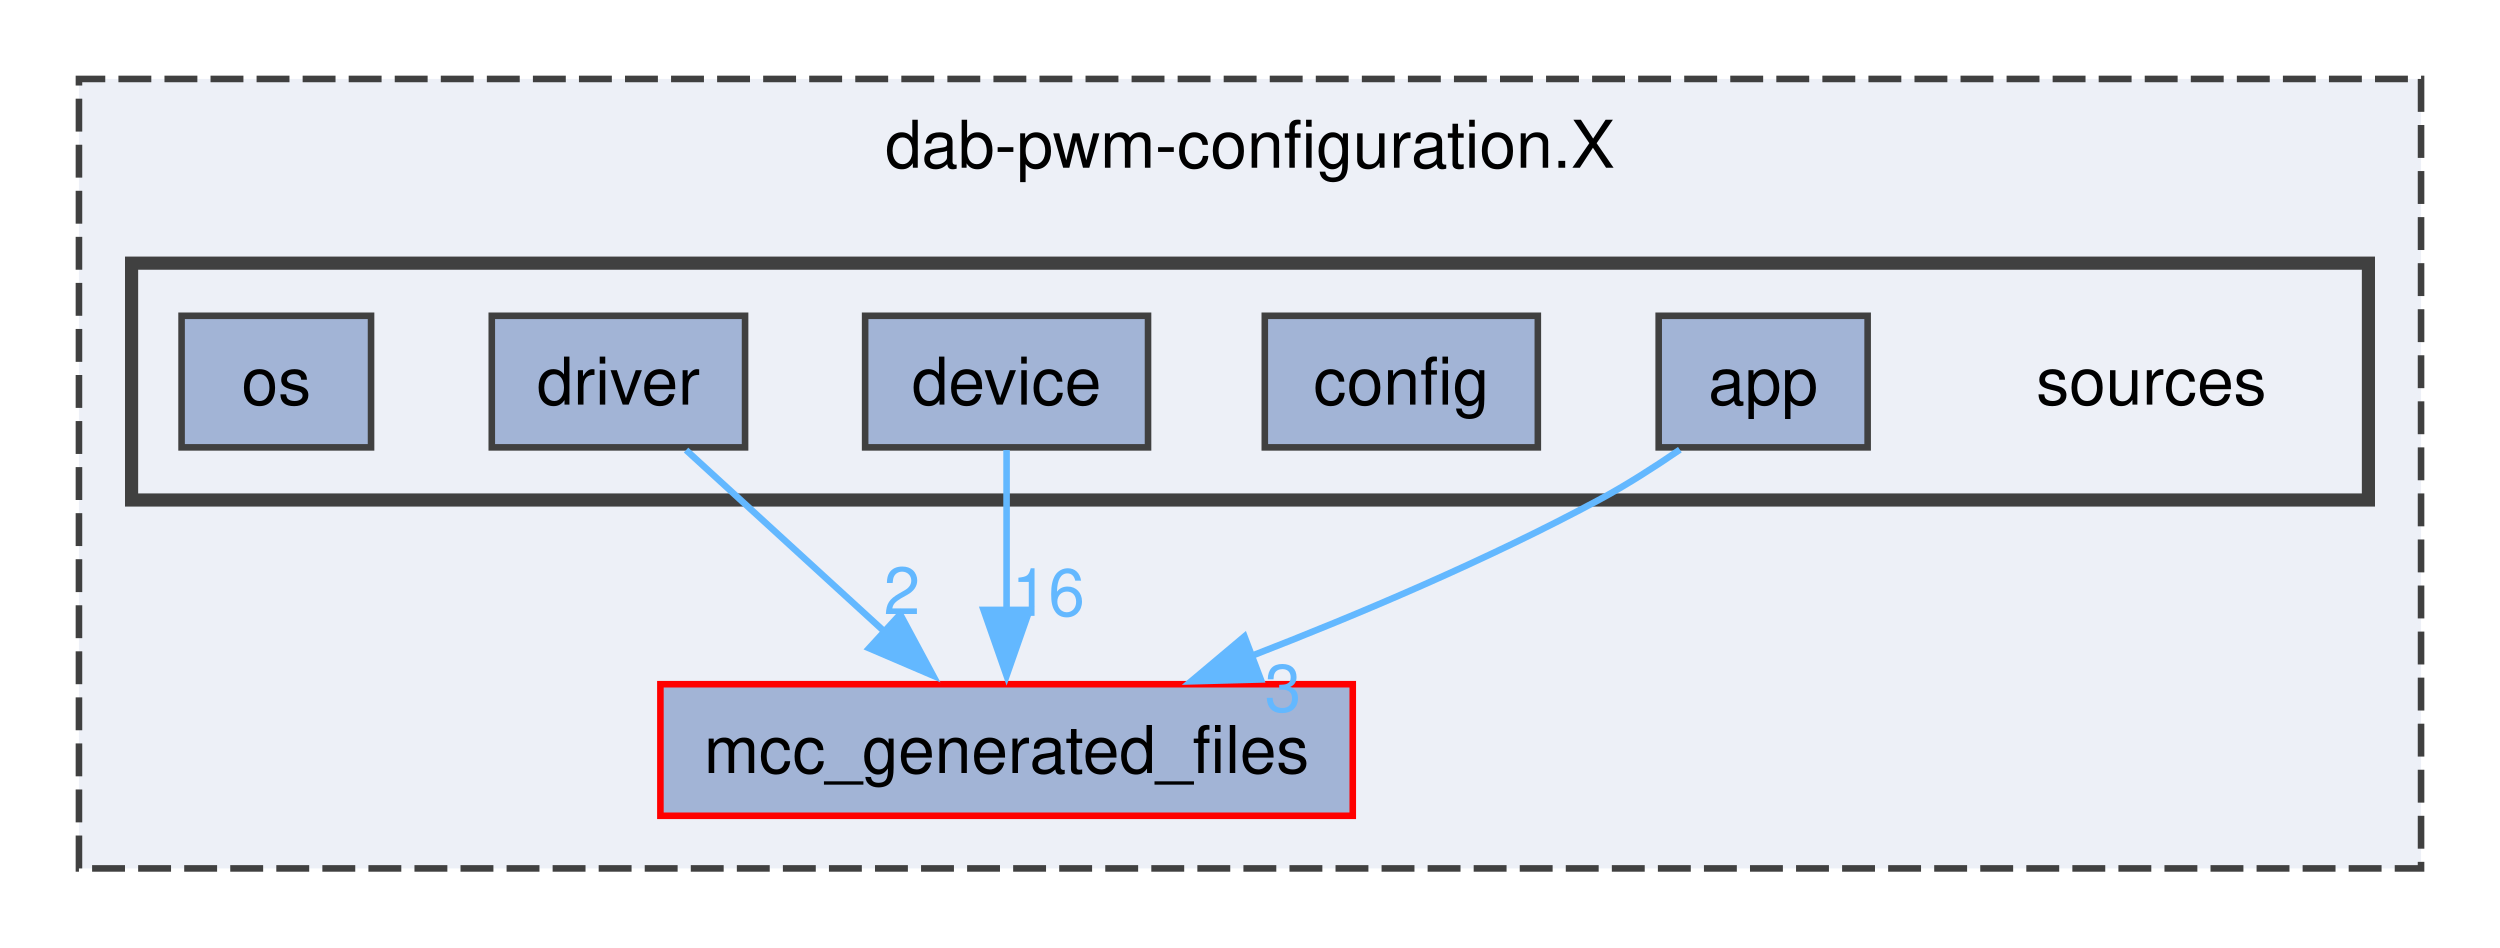
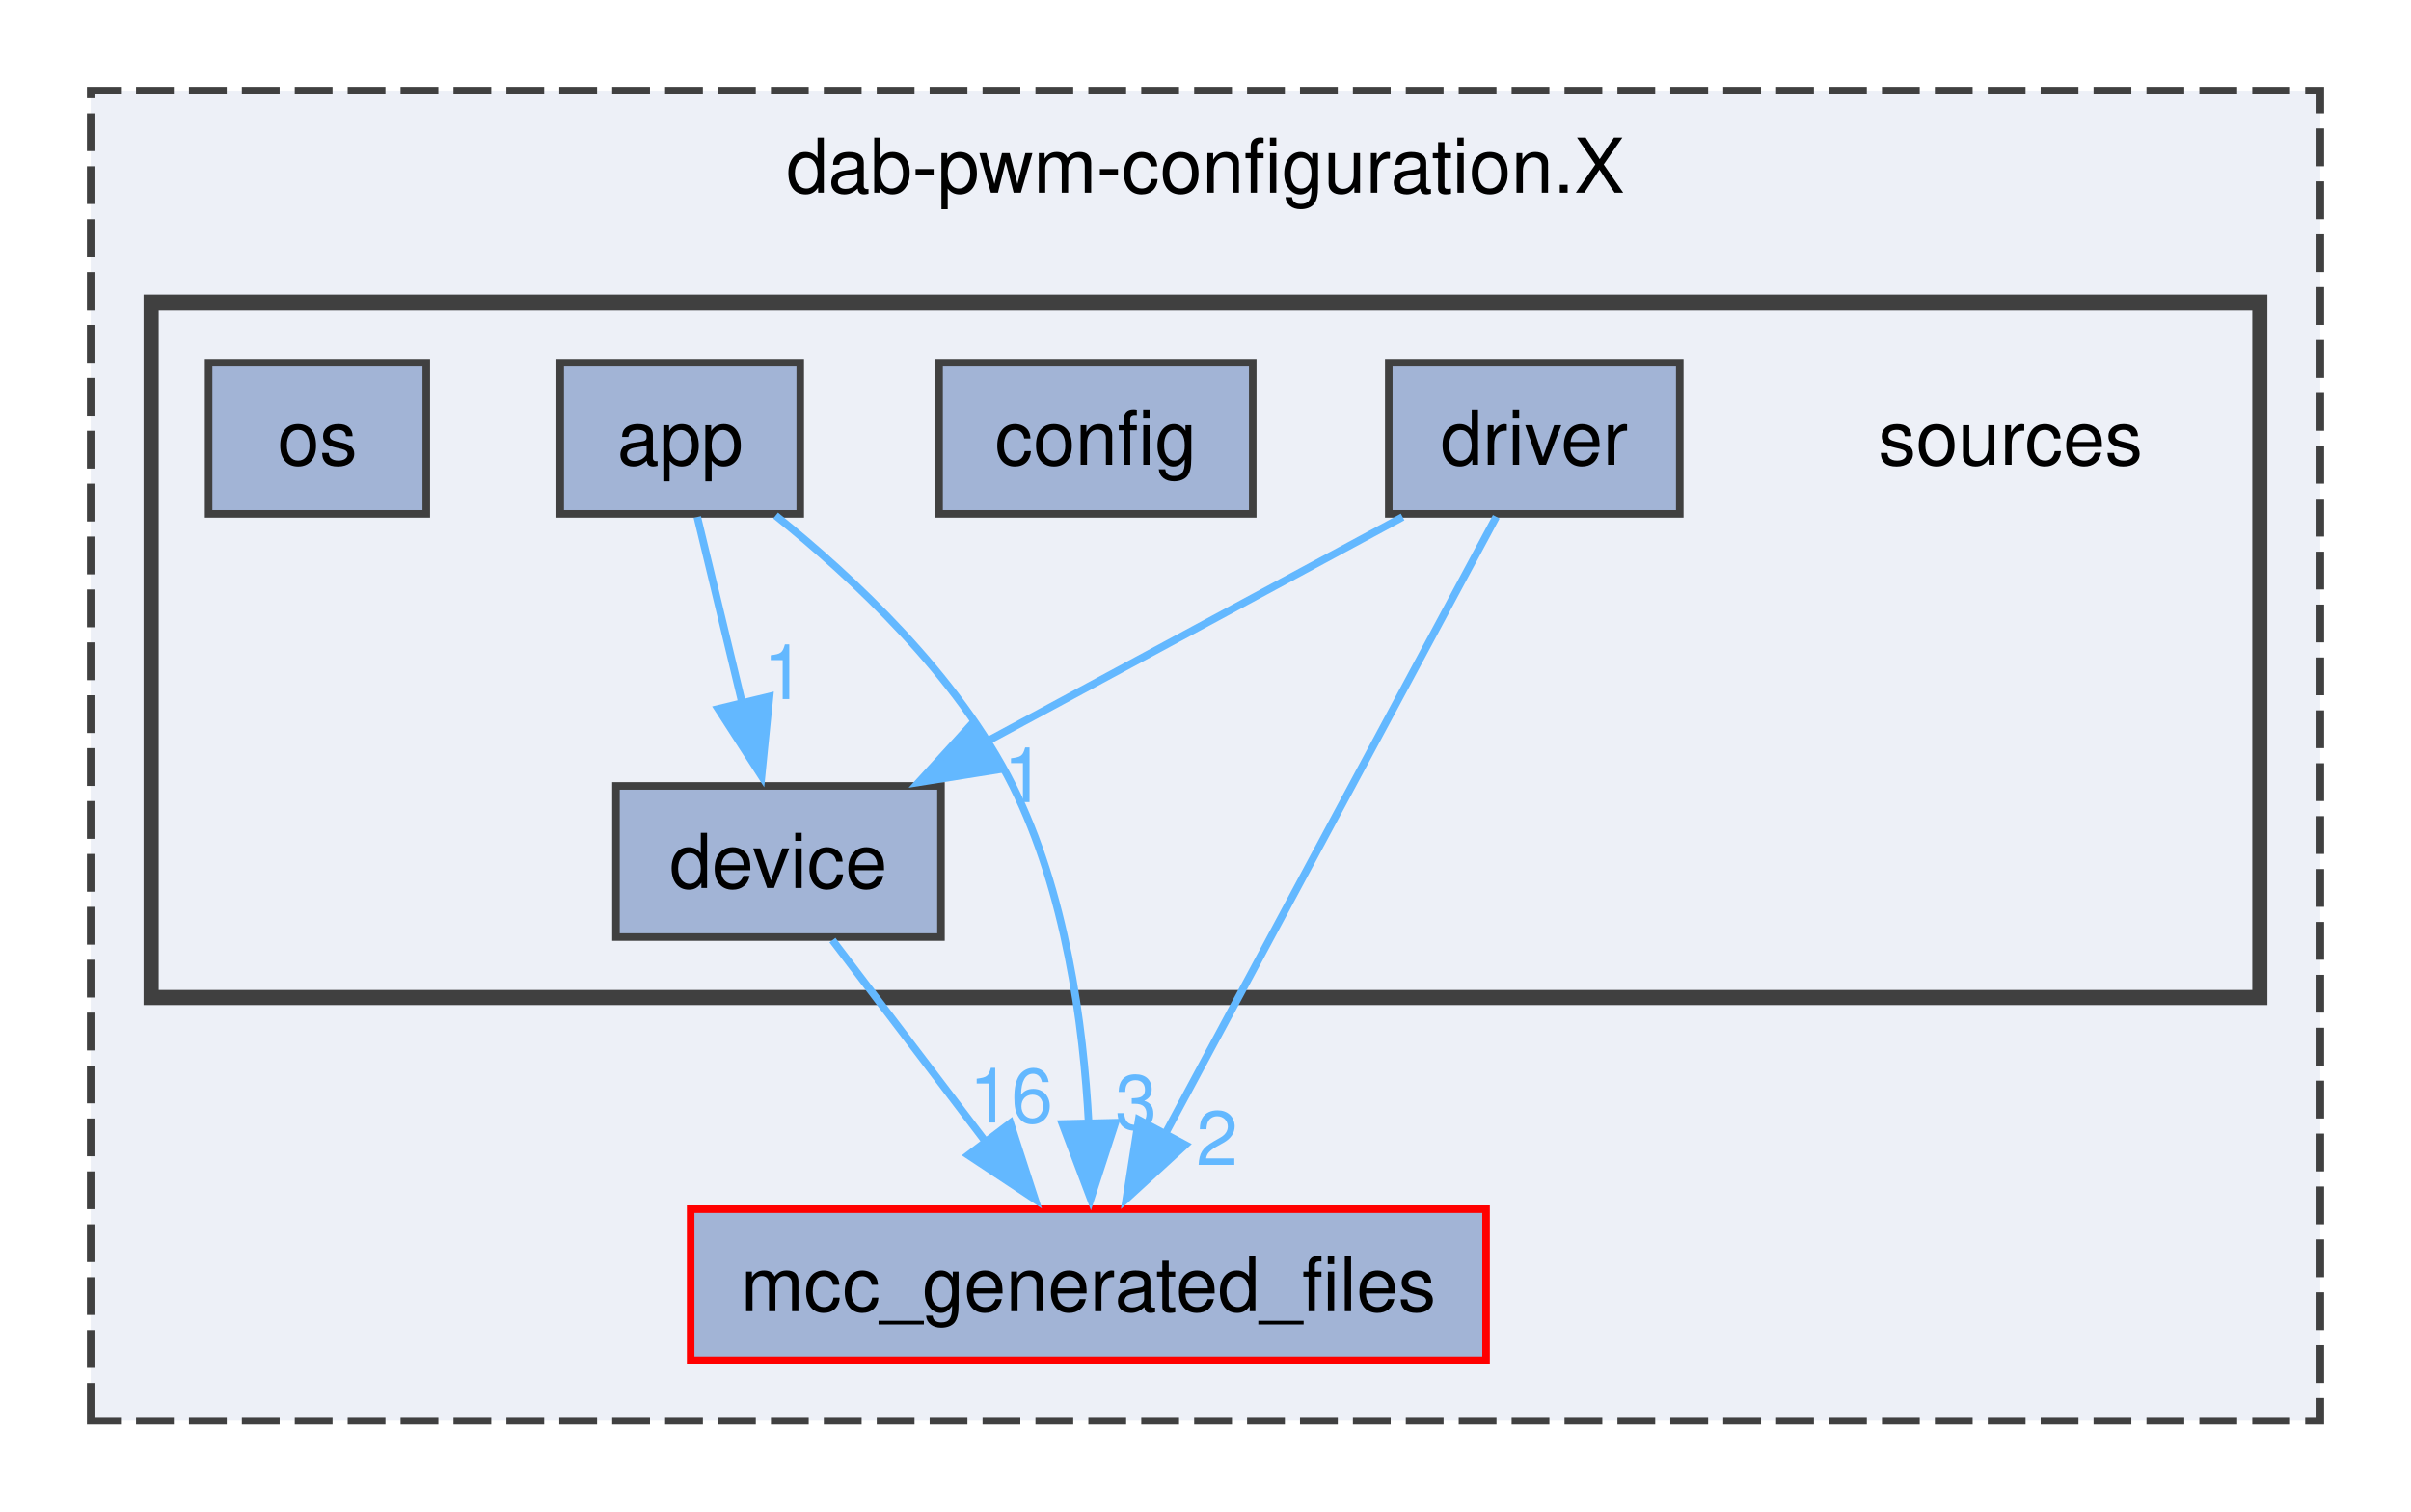
- <svg xmlns="http://www.w3.org/2000/svg" xmlns:xlink="http://www.w3.org/1999/xlink" width="380pt" height="144pt" viewBox="0.00 0.00 380.00 144.00">
-   <g id="graph0" class="graph" transform="scale(1 1) rotate(0) translate(4 140)">
+ <svg xmlns="http://www.w3.org/2000/svg" xmlns:xlink="http://www.w3.org/1999/xlink" width="319pt" height="200pt" viewBox="0.00 0.00 319.00 200.00">
+   <g id="graph0" class="graph" transform="scale(1 1) rotate(0) translate(4 196)">
    <g id="clust1" class="cluster">
      <g id="a_clust1">
        <a xlink:href="dir_631ca297c654d94c39f4f3043e00cda9.html" target="_top" xlink:title="dab-pwm-configuration.X">
-           <polygon fill="#edf0f7" stroke="#404040" stroke-dasharray="5,2" points="8,-8 8,-128 364,-128 364,-8 8,-8" />
-           <text text-anchor="middle" x="186" y="-114.5" font-family="Helvetica,sans-Serif" font-size="10.00">dab-pwm-configuration.X</text>
+           <polygon fill="#edf0f7" stroke="#404040" stroke-dasharray="5,2" points="8,-8 8,-184 303,-184 303,-8 8,-8" />
+           <text text-anchor="middle" x="155.5" y="-170.5" font-family="Helvetica,sans-Serif" font-size="10.00">dab-pwm-configuration.X</text>
        </a>
      </g>
    </g>
    <g id="clust2" class="cluster">
      <g id="a_clust2">
        <a xlink:href="dir_1c0b0a0bc1de0f236bb6d58b5f78dcb1.html" target="_top">
-           <polygon fill="#edf0f7" stroke="#404040" stroke-width="2" points="16,-64 16,-100 356,-100 356,-64 16,-64" />
+           <polygon fill="#edf0f7" stroke="#404040" stroke-width="2" points="16,-64 16,-156 295,-156 295,-64 16,-64" />
        </a>
      </g>
    </g>
    <g id="node1" class="node">
      <g id="a_node1">
        <a xlink:href="dir_f28365b143566f99bb5bb020caed50c6.html" target="_top" xlink:title="mcc_generated_files">
-           <polygon fill="#a2b4d6" stroke="red" points="201.62,-36 96.38,-36 96.38,-16 201.62,-16 201.62,-36" />
-           <text text-anchor="middle" x="149" y="-22.5" font-family="Helvetica,sans-Serif" font-size="10.00">mcc_generated_files</text>
+           <polygon fill="#a2b4d6" stroke="red" points="192.62,-36 87.38,-36 87.38,-16 192.62,-16 192.62,-36" />
+           <text text-anchor="middle" x="140" y="-22.5" font-family="Helvetica,sans-Serif" font-size="10.00">mcc_generated_files</text>
        </a>
      </g>
    </g>
    <g id="node2" class="node">
-       <text text-anchor="middle" x="323" y="-78.5" font-family="Helvetica,sans-Serif" font-size="10.00">sources</text>
+       <text text-anchor="middle" x="262" y="-134.5" font-family="Helvetica,sans-Serif" font-size="10.00">sources</text>
    </g>
    <g id="node3" class="node">
      <g id="a_node3">
        <a xlink:href="dir_3df51a01459f2d726523ad9f0c734740.html" target="_top" xlink:title="app">
-           <polygon fill="#a2b4d6" stroke="#404040" points="279.88,-92 248.12,-92 248.12,-72 279.88,-72 279.88,-92" />
-           <text text-anchor="middle" x="264" y="-78.5" font-family="Helvetica,sans-Serif" font-size="10.00">app</text>
+           <polygon fill="#a2b4d6" stroke="#404040" points="101.88,-148 70.12,-148 70.12,-128 101.88,-128 101.88,-148" />
+           <text text-anchor="middle" x="86" y="-134.5" font-family="Helvetica,sans-Serif" font-size="10.00">app</text>
+         </a>
+       </g>
+     </g>
+     <g id="edge2" class="edge">
+       <g id="a_edge2">
+         <a xlink:href="dir_000002_000025.html" target="_top">
+           <path fill="none" stroke="#63b8ff" d="M98.62,-127.78C108.83,-119.59 122.67,-106.66 130,-92 136.96,-78.08 139.34,-60.56 140.05,-47.22" />
+           <polygon fill="#63b8ff" stroke="#63b8ff" points="143.57,-47.44 140.31,-37.36 136.57,-47.27 143.57,-47.44" />
+         </a>
+       </g>
+       <g id="a_edge2-headlabel">
+         <a xlink:href="dir_000002_000025.html" target="_top" xlink:title="3">
+           <text text-anchor="middle" x="146.32" y="-46.61" font-family="Helvetica,sans-Serif" font-size="10.00" fill="#63b8ff">3</text>
+         </a>
+       </g>
+     </g>
+     <g id="node5" class="node">
+       <g id="a_node5">
+         <a xlink:href="dir_58b48c3794575126885a26d505619548.html" target="_top" xlink:title="device">
+           <polygon fill="#a2b4d6" stroke="#404040" points="120.5,-92 77.5,-92 77.5,-72 120.5,-72 120.5,-92" />
+           <text text-anchor="middle" x="99" y="-78.5" font-family="Helvetica,sans-Serif" font-size="10.00">device</text>
        </a>
      </g>
    </g>
    <g id="edge1" class="edge">
      <g id="a_edge1">
-         <a xlink:href="dir_000002_000025.html" target="_top">
-           <path fill="none" stroke="#63b8ff" d="M251.34,-71.65C247.48,-69 243.16,-66.24 239,-64 222.12,-54.92 202.53,-46.62 185.94,-40.19" />
-           <polygon fill="#63b8ff" stroke="#63b8ff" points="187.64,-36.72 177.05,-36.44 185.16,-43.26 187.64,-36.72" />
+         <a xlink:href="dir_000002_000018.html" target="_top">
+           <path fill="none" stroke="#63b8ff" d="M88.26,-127.59C89.9,-120.78 92.18,-111.32 94.22,-102.86" />
+           <polygon fill="#63b8ff" stroke="#63b8ff" points="97.82,-103.84 96.76,-93.3 91.02,-102.2 97.82,-103.84" />
        </a>
      </g>
      <g id="a_edge1-headlabel">
-         <a xlink:href="dir_000002_000025.html" target="_top" xlink:title="3">
-           <text text-anchor="middle" x="191.01" y="-31.84" font-family="Helvetica,sans-Serif" font-size="10.00" fill="#63b8ff">3</text>
+         <a xlink:href="dir_000002_000018.html" target="_top" xlink:title="1">
+           <text text-anchor="middle" x="99.74" y="-103.5" font-family="Helvetica,sans-Serif" font-size="10.00" fill="#63b8ff">1</text>
        </a>
      </g>
    </g>
    <g id="node4" class="node">
      <g id="a_node4">
        <a xlink:href="dir_771c3c19bc34ed6d8b1ebfb1f4ef50df.html" target="_top" xlink:title="config">
-           <polygon fill="#a2b4d6" stroke="#404040" points="229.75,-92 188.25,-92 188.25,-72 229.75,-72 229.75,-92" />
-           <text text-anchor="middle" x="209" y="-78.5" font-family="Helvetica,sans-Serif" font-size="10.00">config</text>
+           <polygon fill="#a2b4d6" stroke="#404040" points="161.75,-148 120.25,-148 120.25,-128 161.75,-128 161.75,-148" />
+           <text text-anchor="middle" x="141" y="-134.5" font-family="Helvetica,sans-Serif" font-size="10.00">config</text>
        </a>
      </g>
    </g>
-     <g id="node5" class="node">
-       <g id="a_node5">
-         <a xlink:href="dir_58b48c3794575126885a26d505619548.html" target="_top" xlink:title="device">
-           <polygon fill="#a2b4d6" stroke="#404040" points="170.5,-92 127.5,-92 127.5,-72 170.5,-72 170.5,-92" />
-           <text text-anchor="middle" x="149" y="-78.5" font-family="Helvetica,sans-Serif" font-size="10.00">device</text>
+     <g id="edge3" class="edge">
+       <g id="a_edge3">
+         <a xlink:href="dir_000018_000025.html" target="_top">
+           <path fill="none" stroke="#63b8ff" d="M106.14,-71.59C111.73,-64.24 119.66,-53.8 126.44,-44.87" />
+           <polygon fill="#63b8ff" stroke="#63b8ff" points="129.68,-47.38 132.94,-37.3 124.11,-43.15 129.68,-47.38" />
        </a>
      </g>
-     </g>
-     <g id="edge2" class="edge">
-       <g id="a_edge2">
-         <a xlink:href="dir_000018_000025.html" target="_top">
-           <path fill="none" stroke="#63b8ff" d="M149,-71.59C149,-64.86 149,-55.53 149,-47.15" />
-           <polygon fill="#63b8ff" stroke="#63b8ff" points="152.5,-47.3 149,-37.3 145.5,-47.3 152.5,-47.3" />
-         </a>
-       </g>
-       <g id="a_edge2-headlabel">
+       <g id="a_edge3-headlabel">
        <a xlink:href="dir_000018_000025.html" target="_top" xlink:title="16">
-           <text text-anchor="middle" x="155.34" y="-46.39" font-family="Helvetica,sans-Serif" font-size="10.00" fill="#63b8ff">16</text>
+           <text text-anchor="middle" x="129.77" y="-47.46" font-family="Helvetica,sans-Serif" font-size="10.00" fill="#63b8ff">16</text>
        </a>
      </g>
    </g>
    <g id="node6" class="node">
      <g id="a_node6">
        <a xlink:href="dir_1923187b7377d3227973d0bacf7a1aab.html" target="_top" xlink:title="driver">
-           <polygon fill="#a2b4d6" stroke="#404040" points="109.25,-92 70.75,-92 70.75,-72 109.25,-72 109.25,-92" />
-           <text text-anchor="middle" x="90" y="-78.5" font-family="Helvetica,sans-Serif" font-size="10.00">driver</text>
+           <polygon fill="#a2b4d6" stroke="#404040" points="218.25,-148 179.75,-148 179.75,-128 218.25,-128 218.25,-148" />
+           <text text-anchor="middle" x="199" y="-134.5" font-family="Helvetica,sans-Serif" font-size="10.00">driver</text>
        </a>
      </g>
    </g>
-     <g id="edge3" class="edge">
-       <g id="a_edge3">
+     <g id="edge4" class="edge">
+       <g id="a_edge4">
        <a xlink:href="dir_000021_000025.html" target="_top">
-           <path fill="none" stroke="#63b8ff" d="M100.28,-71.59C108.74,-63.85 120.93,-52.69 131.01,-43.47" />
-           <polygon fill="#63b8ff" stroke="#63b8ff" points="132.83,-46.63 137.84,-37.3 128.1,-41.47 132.83,-46.63" />
+           <path fill="none" stroke="#63b8ff" d="M193.97,-127.62C184.3,-109.6 162.96,-69.81 150.2,-46.02" />
+           <polygon fill="#63b8ff" stroke="#63b8ff" points="152.83,-44.51 145.02,-37.35 146.66,-47.82 152.83,-44.51" />
        </a>
      </g>
-       <g id="a_edge3-headlabel">
+       <g id="a_edge4-headlabel">
        <a xlink:href="dir_000021_000025.html" target="_top" xlink:title="2">
-           <text text-anchor="middle" x="133.09" y="-46.65" font-family="Helvetica,sans-Serif" font-size="10.00" fill="#63b8ff">2</text>
+           <text text-anchor="middle" x="157.03" y="-41.84" font-family="Helvetica,sans-Serif" font-size="10.00" fill="#63b8ff">2</text>
+         </a>
+       </g>
+     </g>
+     <g id="edge5" class="edge">
+       <g id="a_edge5">
+         <a xlink:href="dir_000021_000018.html" target="_top">
+           <path fill="none" stroke="#63b8ff" d="M181.58,-127.59C166.19,-119.28 143.5,-107.03 125.8,-97.47" />
+           <polygon fill="#63b8ff" stroke="#63b8ff" points="128.02,-94.15 117.55,-92.48 124.69,-100.31 128.02,-94.15" />
+         </a>
+       </g>
+       <g id="a_edge5-headlabel">
+         <a xlink:href="dir_000021_000018.html" target="_top" xlink:title="1">
+           <text text-anchor="middle" x="131.53" y="-89.86" font-family="Helvetica,sans-Serif" font-size="10.00" fill="#63b8ff">1</text>
        </a>
      </g>
    </g>
    <g id="node7" class="node">
      <g id="a_node7">
        <a xlink:href="dir_7e0d1db8a5d3dab45b623ff0ccda971b.html" target="_top" xlink:title="os">
-           <polygon fill="#a2b4d6" stroke="#404040" points="52.4,-92 23.6,-92 23.6,-72 52.4,-72 52.4,-92" />
-           <text text-anchor="middle" x="38" y="-78.5" font-family="Helvetica,sans-Serif" font-size="10.00">os</text>
+           <polygon fill="#a2b4d6" stroke="#404040" points="52.4,-148 23.6,-148 23.6,-128 52.4,-128 52.4,-148" />
+           <text text-anchor="middle" x="38" y="-134.5" font-family="Helvetica,sans-Serif" font-size="10.00">os</text>
        </a>
      </g>
    </g>
  </g>
</svg>
